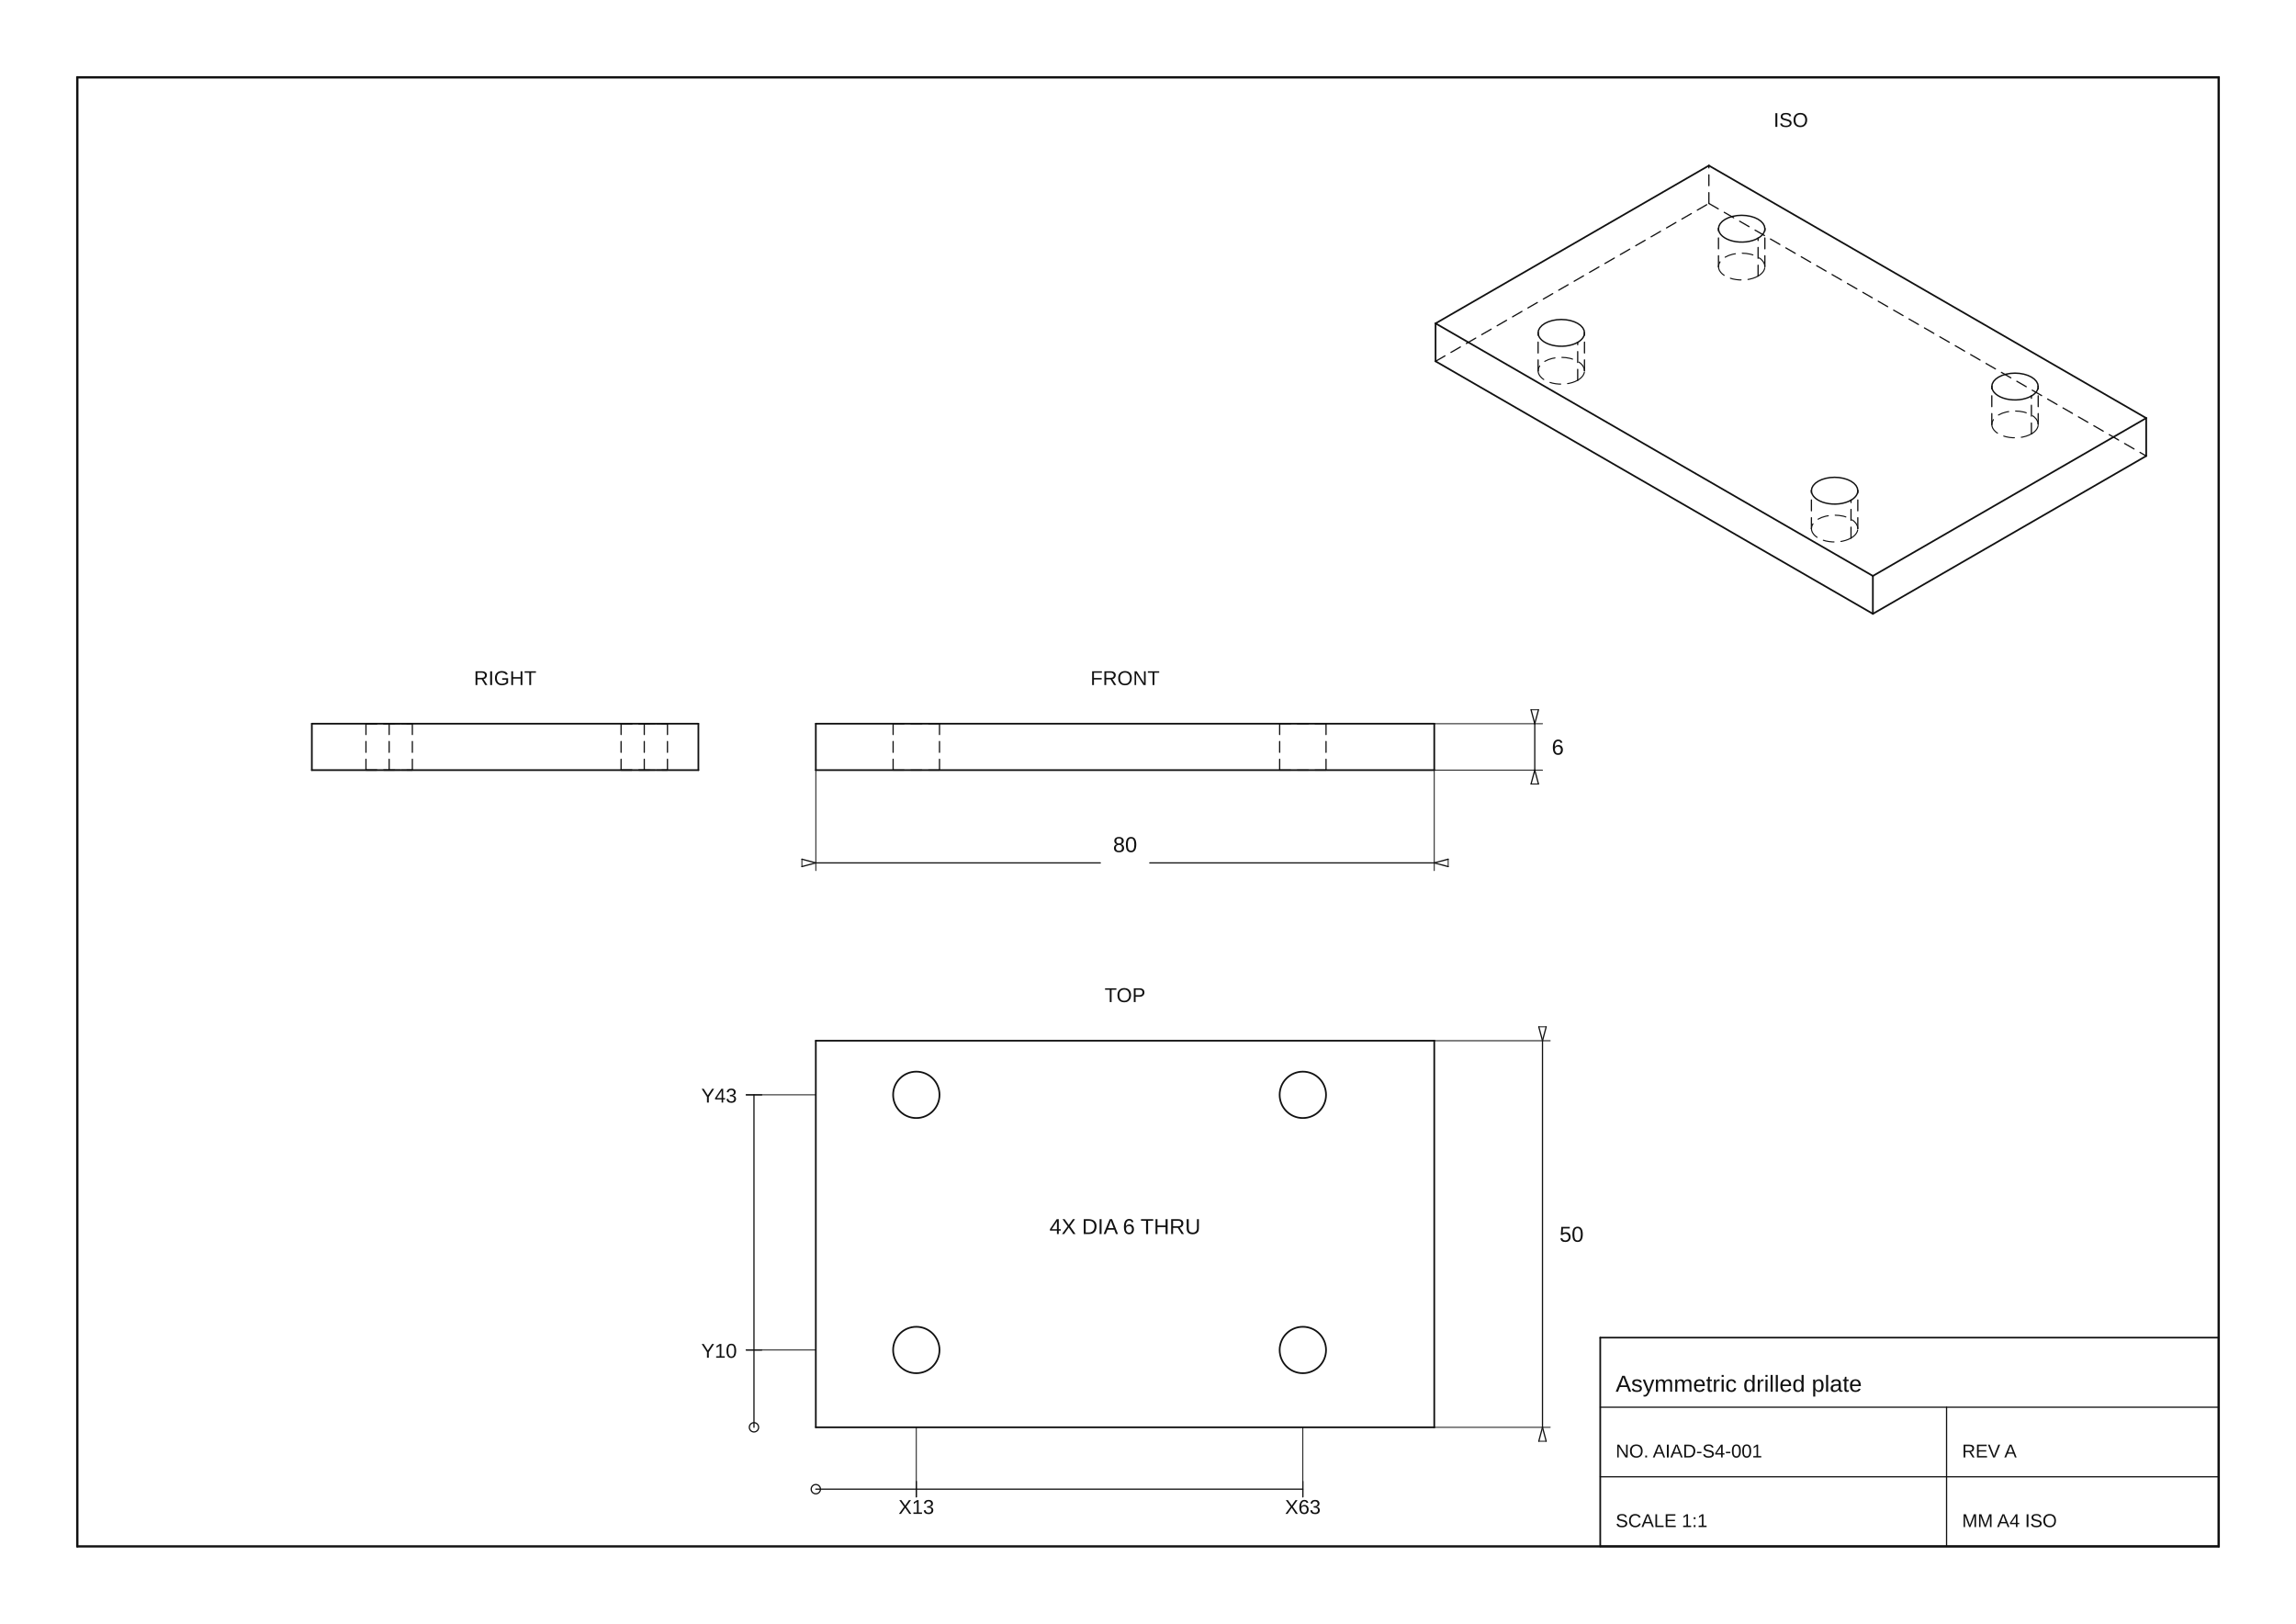
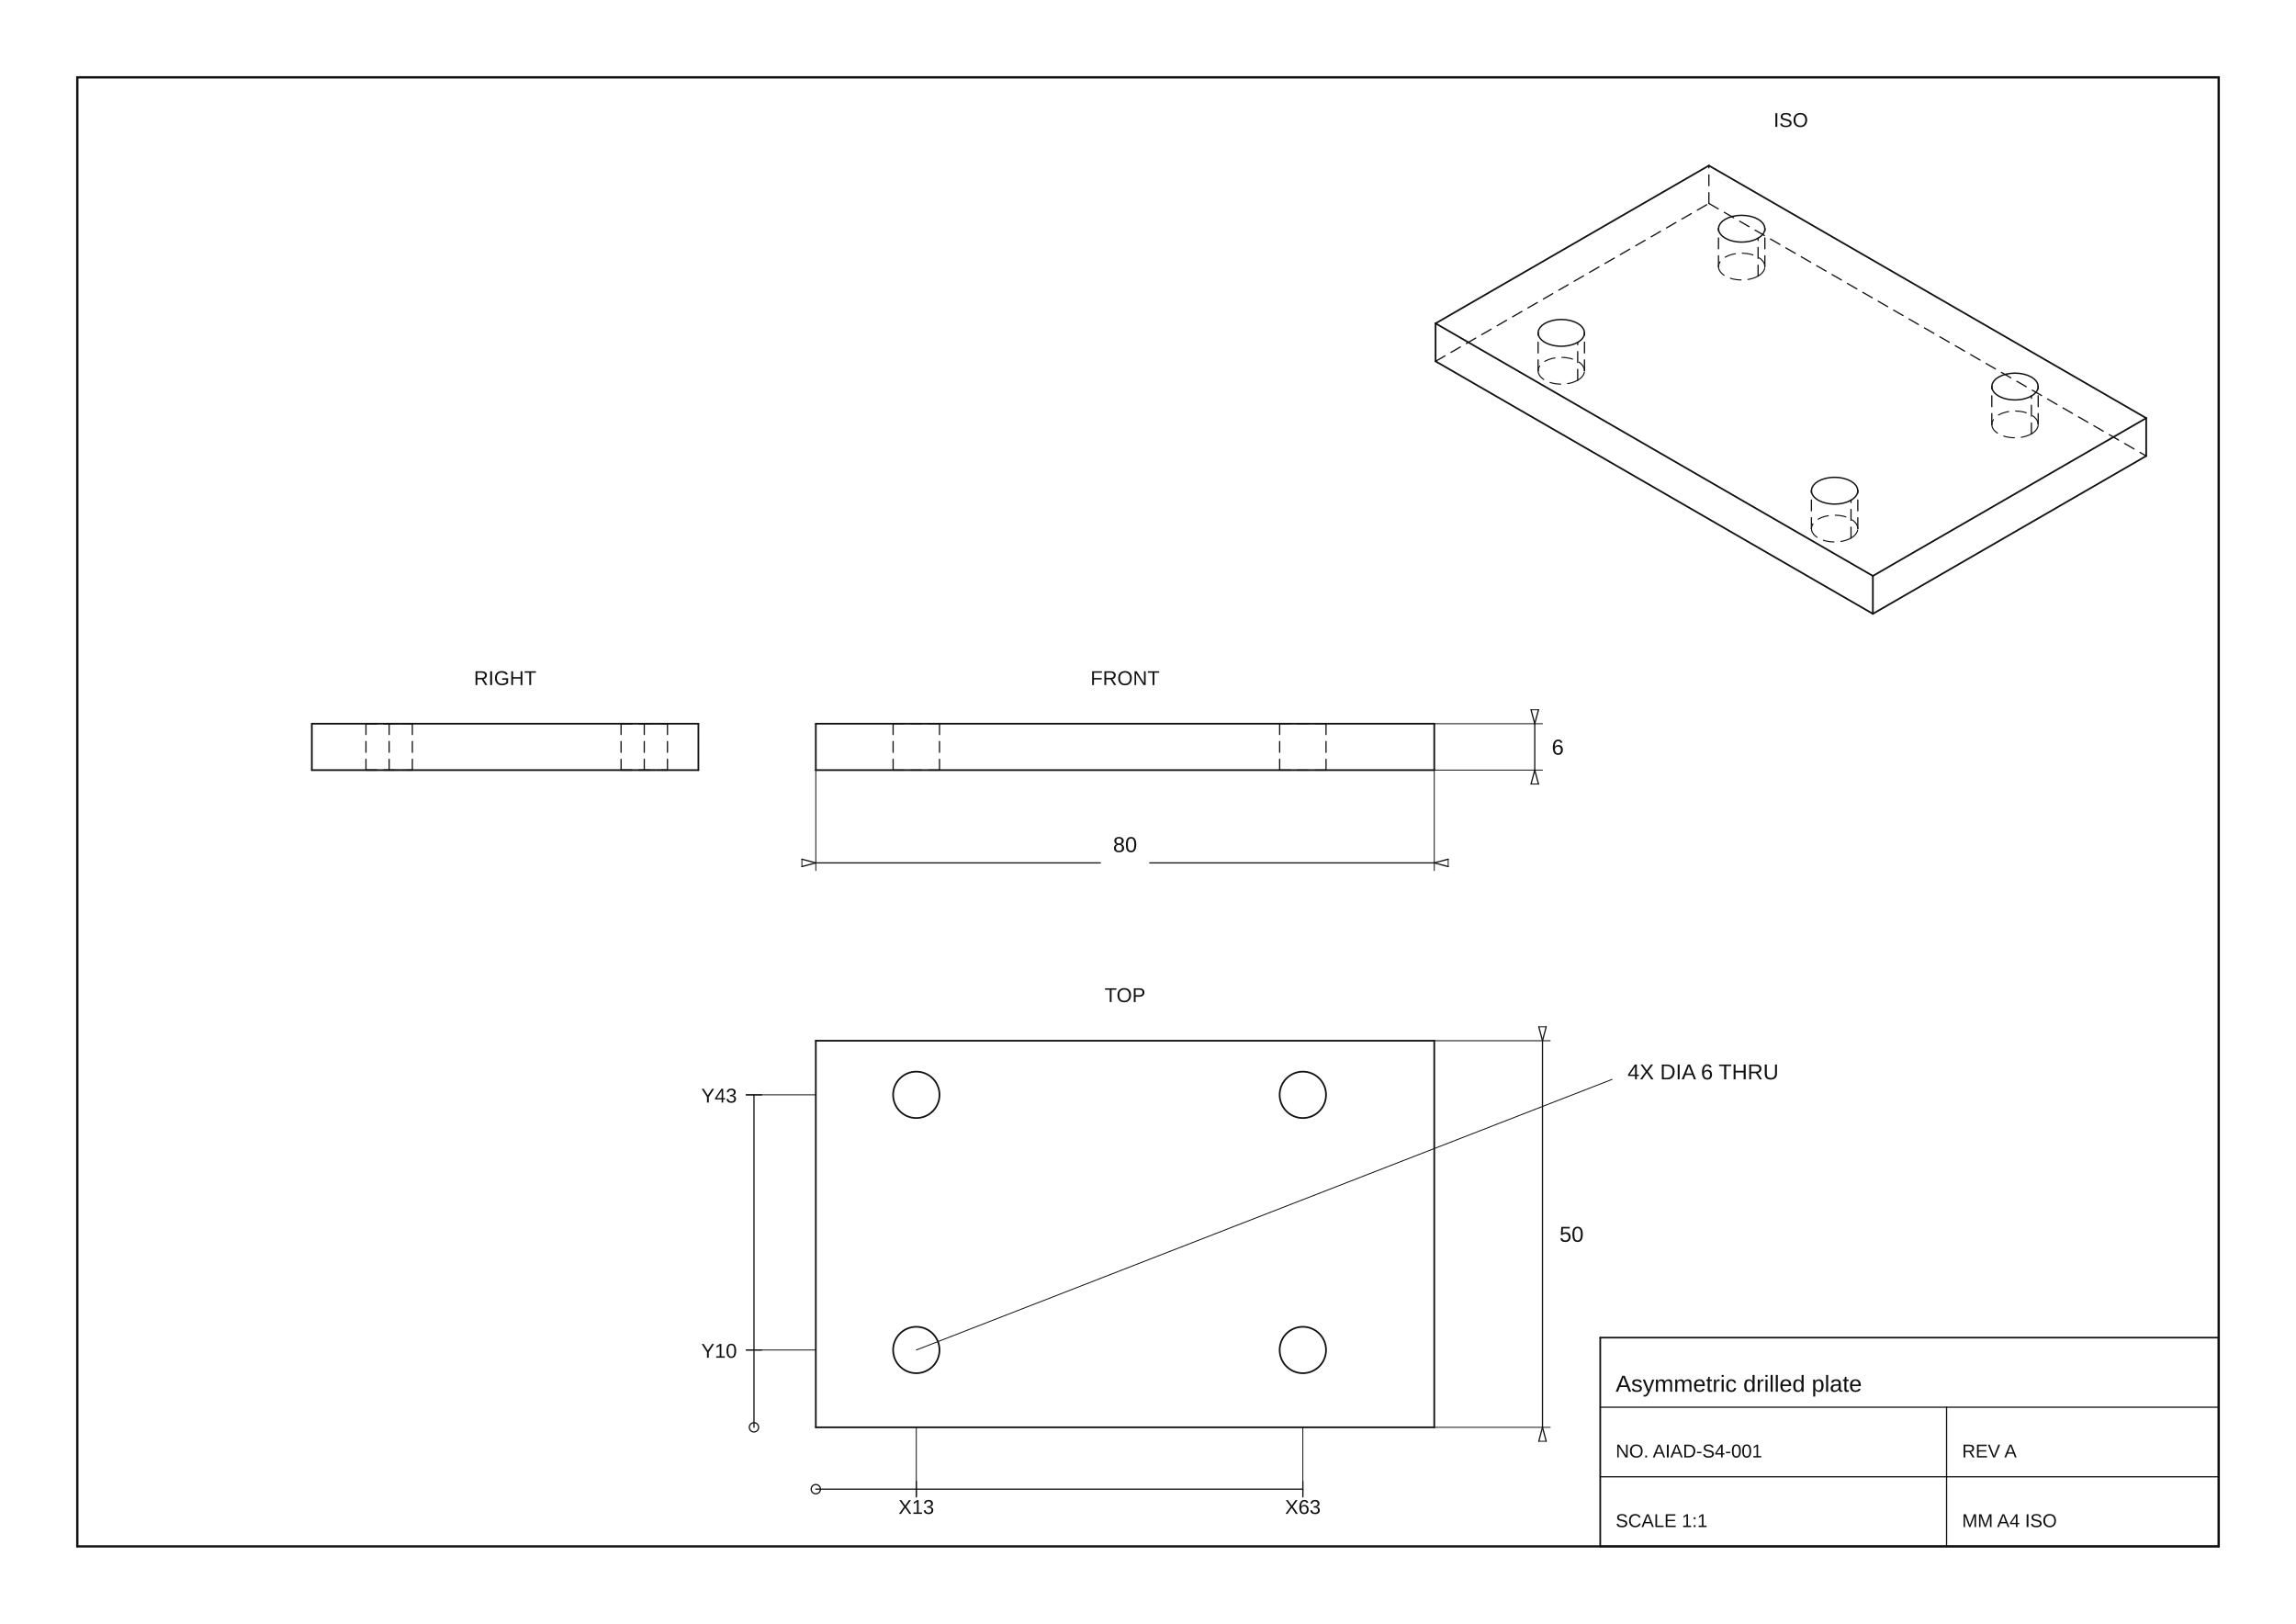
<svg xmlns="http://www.w3.org/2000/svg" width="297mm" height="210mm" viewBox="0 0 297 210" version="1.1">
  <g transform="translate(0 210) scale(1 -1)" fill="none" stroke="#111" stroke-linecap="round" stroke-linejoin="round">
    <line data-layer="BORDER" stroke-width="0.3" stroke-dasharray="none" x1="10" y1="10" x2="287" y2="10" />
    <line data-layer="BORDER" stroke-width="0.3" stroke-dasharray="none" x1="287" y1="10" x2="287" y2="200" />
    <line data-layer="BORDER" stroke-width="0.3" stroke-dasharray="none" x1="287" y1="200" x2="10" y2="200" />
    <line data-layer="BORDER" stroke-width="0.3" stroke-dasharray="none" x1="10" y1="200" x2="10" y2="10" />
    <line data-layer="VISIBLE" stroke-width="0.22" stroke-dasharray="none" x1="105.53" y1="110.4" x2="105.53" y2="116.4" />
    <line data-layer="VISIBLE" stroke-width="0.22" stroke-dasharray="none" x1="105.53" y1="110.4" x2="185.53" y2="110.4" />
    <line data-layer="VISIBLE" stroke-width="0.22" stroke-dasharray="none" x1="105.53" y1="116.4" x2="185.53" y2="116.4" />
    <line data-layer="HIDDEN" stroke-width="0.16" stroke-dasharray="1.4 0.9" x1="115.53" y1="110.4" x2="115.53" y2="116.4" />
    <line data-layer="HIDDEN" stroke-width="0.16" stroke-dasharray="1.4 0.9" x1="121.53" y1="110.4" x2="115.53" y2="110.4" />
    <line data-layer="HIDDEN" stroke-width="0.16" stroke-dasharray="1.4 0.9" x1="121.53" y1="116.4" x2="115.53" y2="116.4" />
    <line data-layer="HIDDEN" stroke-width="0.16" stroke-dasharray="1.4 0.9" x1="121.53" y1="110.4" x2="121.53" y2="116.4" />
    <line data-layer="HIDDEN" stroke-width="0.16" stroke-dasharray="1.4 0.9" x1="165.53" y1="110.4" x2="165.53" y2="116.4" />
    <line data-layer="HIDDEN" stroke-width="0.16" stroke-dasharray="1.4 0.9" x1="171.53" y1="110.4" x2="165.53" y2="110.4" />
    <line data-layer="HIDDEN" stroke-width="0.16" stroke-dasharray="1.4 0.9" x1="171.53" y1="116.4" x2="165.53" y2="116.4" />
    <line data-layer="HIDDEN" stroke-width="0.16" stroke-dasharray="1.4 0.9" x1="171.53" y1="110.4" x2="171.53" y2="116.4" />
    <line data-layer="VISIBLE" stroke-width="0.22" stroke-dasharray="none" x1="185.53" y1="110.4" x2="185.53" y2="116.4" />
    <circle data-layer="VISIBLE" stroke-width="0.22" stroke-dasharray="none" cx="118.53" cy="35.4" r="3" />
    <circle data-layer="VISIBLE" stroke-width="0.22" stroke-dasharray="none" cx="118.53" cy="68.4" r="3" />
    <circle data-layer="VISIBLE" stroke-width="0.22" stroke-dasharray="none" cx="168.53" cy="35.4" r="3" />
    <circle data-layer="VISIBLE" stroke-width="0.22" stroke-dasharray="none" cx="168.53" cy="68.4" r="3" />
    <line data-layer="VISIBLE" stroke-width="0.22" stroke-dasharray="none" x1="105.53" y1="25.4" x2="105.53" y2="75.4" />
    <line data-layer="VISIBLE" stroke-width="0.22" stroke-dasharray="none" x1="105.53" y1="25.4" x2="185.53" y2="25.4" />
    <line data-layer="VISIBLE" stroke-width="0.22" stroke-dasharray="none" x1="105.53" y1="75.4" x2="185.53" y2="75.4" />
    <line data-layer="VISIBLE" stroke-width="0.22" stroke-dasharray="none" x1="185.53" y1="25.4" x2="185.53" y2="75.4" />
    <line data-layer="VISIBLE" stroke-width="0.22" stroke-dasharray="none" x1="40.34" y1="110.4" x2="40.34" y2="116.4" />
    <line data-layer="VISIBLE" stroke-width="0.22" stroke-dasharray="none" x1="40.34" y1="110.4" x2="90.34" y2="110.4" />
    <line data-layer="VISIBLE" stroke-width="0.22" stroke-dasharray="none" x1="40.34" y1="116.4" x2="90.34" y2="116.4" />
    <line data-layer="HIDDEN" stroke-width="0.16" stroke-dasharray="1.4 0.9" x1="47.34" y1="110.4" x2="47.34" y2="116.4" />
    <line data-layer="HIDDEN" stroke-width="0.16" stroke-dasharray="1.4 0.9" x1="47.34" y1="110.4" x2="50.34" y2="110.4" />
    <line data-layer="HIDDEN" stroke-width="0.16" stroke-dasharray="1.4 0.9" x1="53.34" y1="110.4" x2="47.34" y2="110.4" />
    <line data-layer="HIDDEN" stroke-width="0.16" stroke-dasharray="1.4 0.9" x1="47.34" y1="116.4" x2="50.34" y2="116.4" />
    <line data-layer="HIDDEN" stroke-width="0.16" stroke-dasharray="1.4 0.9" x1="53.34" y1="116.4" x2="47.34" y2="116.4" />
    <line data-layer="HIDDEN" stroke-width="0.16" stroke-dasharray="1.4 0.9" x1="50.34" y1="110.4" x2="50.34" y2="116.4" />
    <line data-layer="HIDDEN" stroke-width="0.16" stroke-dasharray="1.4 0.9" x1="50.34" y1="110.4" x2="53.34" y2="110.4" />
    <line data-layer="HIDDEN" stroke-width="0.16" stroke-dasharray="1.4 0.9" x1="50.34" y1="116.4" x2="53.34" y2="116.4" />
    <line data-layer="HIDDEN" stroke-width="0.16" stroke-dasharray="1.4 0.9" x1="53.34" y1="110.4" x2="53.34" y2="116.4" />
    <line data-layer="HIDDEN" stroke-width="0.16" stroke-dasharray="1.4 0.9" x1="80.34" y1="110.4" x2="80.34" y2="116.4" />
    <line data-layer="HIDDEN" stroke-width="0.16" stroke-dasharray="1.4 0.9" x1="80.34" y1="110.4" x2="83.34" y2="110.4" />
    <line data-layer="HIDDEN" stroke-width="0.16" stroke-dasharray="1.4 0.9" x1="86.34" y1="110.4" x2="80.34" y2="110.4" />
    <line data-layer="HIDDEN" stroke-width="0.16" stroke-dasharray="1.4 0.9" x1="80.34" y1="116.4" x2="83.34" y2="116.4" />
    <line data-layer="HIDDEN" stroke-width="0.16" stroke-dasharray="1.4 0.9" x1="86.34" y1="116.4" x2="80.34" y2="116.4" />
    <line data-layer="HIDDEN" stroke-width="0.16" stroke-dasharray="1.4 0.9" x1="83.34" y1="110.4" x2="83.34" y2="116.4" />
    <line data-layer="HIDDEN" stroke-width="0.16" stroke-dasharray="1.4 0.9" x1="83.34" y1="110.4" x2="86.34" y2="110.4" />
    <line data-layer="HIDDEN" stroke-width="0.16" stroke-dasharray="1.4 0.9" x1="83.34" y1="116.4" x2="86.34" y2="116.4" />
    <line data-layer="HIDDEN" stroke-width="0.16" stroke-dasharray="1.4 0.9" x1="86.34" y1="110.4" x2="86.34" y2="116.4" />
    <line data-layer="VISIBLE" stroke-width="0.22" stroke-dasharray="none" x1="90.34" y1="110.4" x2="90.34" y2="116.4" />
    <line data-layer="VISIBLE" stroke-width="0.22" stroke-dasharray="none" x1="185.698" y1="163.274" x2="185.698" y2="168.173" />
    <line data-layer="HIDDEN" stroke-width="0.16" stroke-dasharray="1.4 0.9" x1="185.698" y1="163.274" x2="221.053" y2="183.687" />
    <line data-layer="VISIBLE" stroke-width="0.22" stroke-dasharray="none" x1="185.698" y1="163.274" x2="242.267" y2="130.614" />
    <line data-layer="VISIBLE" stroke-width="0.22" stroke-dasharray="none" x1="185.698" y1="168.173" x2="221.053" y2="188.586" />
    <line data-layer="VISIBLE" stroke-width="0.22" stroke-dasharray="none" x1="185.698" y1="168.173" x2="242.267" y2="135.513" />
    <line data-layer="HIDDEN" stroke-width="0.16" stroke-dasharray="1.4 0.9" x1="198.962" y1="162.049" x2="198.962" y2="166.948" />
    <line data-layer="HIDDEN" stroke-width="0.16" stroke-dasharray="1.4 0.9" x1="204.083" y1="160.825" x2="204.083" y2="165.724" />
    <line data-layer="HIDDEN" stroke-width="0.16" stroke-dasharray="1.4 0.9" x1="204.962" y1="162.049" x2="204.962" y2="166.948" />
    <line data-layer="HIDDEN" stroke-width="0.16" stroke-dasharray="1.4 0.9" x1="221.053" y1="183.687" x2="221.053" y2="188.586" />
    <line data-layer="HIDDEN" stroke-width="0.16" stroke-dasharray="1.4 0.9" x1="221.053" y1="183.687" x2="277.622" y2="151.027" />
    <line data-layer="VISIBLE" stroke-width="0.22" stroke-dasharray="none" x1="221.053" y1="188.586" x2="277.622" y2="155.926" />
    <line data-layer="HIDDEN" stroke-width="0.16" stroke-dasharray="1.4 0.9" x1="222.296" y1="175.522" x2="222.296" y2="180.421" />
    <line data-layer="HIDDEN" stroke-width="0.16" stroke-dasharray="1.4 0.9" x1="227.417" y1="174.297" x2="227.417" y2="179.196" />
    <line data-layer="HIDDEN" stroke-width="0.16" stroke-dasharray="1.4 0.9" x1="228.296" y1="175.522" x2="228.296" y2="180.421" />
    <line data-layer="HIDDEN" stroke-width="0.16" stroke-dasharray="1.4 0.9" x1="234.317" y1="141.637" x2="234.317" y2="146.536" />
    <line data-layer="HIDDEN" stroke-width="0.16" stroke-dasharray="1.4 0.9" x1="239.438" y1="140.412" x2="239.438" y2="145.311" />
    <line data-layer="HIDDEN" stroke-width="0.16" stroke-dasharray="1.4 0.9" x1="240.317" y1="141.637" x2="240.317" y2="146.536" />
    <line data-layer="VISIBLE" stroke-width="0.22" stroke-dasharray="none" x1="242.267" y1="130.614" x2="242.267" y2="135.513" />
    <line data-layer="VISIBLE" stroke-width="0.22" stroke-dasharray="none" x1="242.267" y1="130.614" x2="277.622" y2="151.027" />
    <line data-layer="VISIBLE" stroke-width="0.22" stroke-dasharray="none" x1="242.267" y1="135.513" x2="277.622" y2="155.926" />
    <line data-layer="HIDDEN" stroke-width="0.16" stroke-dasharray="1.4 0.9" x1="257.651" y1="155.109" x2="257.651" y2="160.008" />
    <line data-layer="HIDDEN" stroke-width="0.16" stroke-dasharray="1.4 0.9" x1="262.773" y1="153.885" x2="262.773" y2="158.784" />
    <line data-layer="HIDDEN" stroke-width="0.16" stroke-dasharray="1.4 0.9" x1="263.651" y1="155.109" x2="263.651" y2="160.008" />
    <line data-layer="VISIBLE" stroke-width="0.22" stroke-dasharray="none" x1="277.622" y1="151.027" x2="277.622" y2="155.926" />
    <polyline data-layer="HIDDEN" stroke-width="0.14" stroke-dasharray="1.4 0.9" points="198.962,162.049 198.994,161.795 199.091,161.547 199.25,161.309 199.467,161.087 199.739,160.886 200.058,160.711 200.419,160.564 200.813,160.449 201.233,160.369 201.667,160.326 202.109,160.32 202.547,160.351 202.972,160.419 203.376,160.522 203.749,160.658 204.083,160.825" />
    <polyline data-layer="HIDDEN" stroke-width="0.14" stroke-dasharray="1.4 0.9" points="204.962,162.049 204.904,162.387 204.733,162.712 204.456,163.012 204.083,163.274 203.628,163.49 203.11,163.65 202.547,163.748 201.962,163.782 201.376,163.748 200.813,163.65 200.295,163.49 199.84,163.274 199.467,163.012 199.19,162.712 199.019,162.387 198.962,162.049" />
    <polyline data-layer="VISIBLE" stroke-width="0.18" stroke-dasharray="none" points="198.962,166.948 198.994,166.694 199.091,166.446 199.25,166.208 199.467,165.986 199.739,165.785 200.058,165.61 200.419,165.463 200.813,165.348 201.233,165.268 201.667,165.225 202.109,165.219 202.547,165.25 202.972,165.318 203.376,165.421 203.749,165.557 204.083,165.724" />
    <polyline data-layer="VISIBLE" stroke-width="0.18" stroke-dasharray="none" points="204.962,166.948 204.904,167.286 204.733,167.611 204.456,167.911 204.083,168.173 203.628,168.389 203.11,168.549 202.547,168.647 201.962,168.681 201.376,168.647 200.813,168.549 200.295,168.389 199.84,168.173 199.467,167.911 199.19,167.611 199.019,167.286 198.962,166.948" />
    <polyline data-layer="HIDDEN" stroke-width="0.14" stroke-dasharray="1.4 0.9" points="204.083,160.825 204.184,160.886 204.281,160.951 204.371,161.018 204.456,161.087 204.535,161.159 204.607,161.233 204.673,161.309 204.733,161.387 204.786,161.466 204.832,161.547 204.872,161.629 204.904,161.712 204.929,161.795 204.947,161.88 204.958,161.965 204.962,162.049" />
    <polyline data-layer="VISIBLE" stroke-width="0.18" stroke-dasharray="none" points="204.083,165.724 204.184,165.785 204.281,165.85 204.371,165.917 204.456,165.986 204.535,166.058 204.607,166.132 204.673,166.208 204.733,166.286 204.786,166.365 204.832,166.446 204.872,166.528 204.904,166.611 204.929,166.694 204.947,166.779 204.958,166.863 204.962,166.948" />
    <polyline data-layer="HIDDEN" stroke-width="0.14" stroke-dasharray="1.4 0.9" points="222.296,175.522 222.329,175.268 222.425,175.019 222.584,174.781 222.802,174.559 223.073,174.359 223.393,174.183 223.754,174.036 224.148,173.921 224.567,173.842 225.002,173.798 225.443,173.792 225.881,173.823 226.307,173.891 226.71,173.994 227.083,174.13 227.417,174.297" />
    <polyline data-layer="HIDDEN" stroke-width="0.14" stroke-dasharray="1.4 0.9" points="228.296,175.522 228.238,175.86 228.068,176.185 227.79,176.484 227.417,176.746 226.963,176.962 226.444,177.122 225.881,177.22 225.296,177.254 224.711,177.22 224.148,177.122 223.629,176.962 223.175,176.746 222.802,176.484 222.524,176.185 222.354,175.86 222.296,175.522" />
    <polyline data-layer="VISIBLE" stroke-width="0.18" stroke-dasharray="none" points="222.296,180.421 222.329,180.167 222.425,179.918 222.584,179.68 222.802,179.458 223.073,179.257 223.393,179.082 223.754,178.935 224.148,178.82 224.567,178.741 225.002,178.697 225.443,178.691 225.881,178.722 226.307,178.79 226.71,178.893 227.083,179.029 227.417,179.196" />
    <polyline data-layer="VISIBLE" stroke-width="0.18" stroke-dasharray="none" points="228.296,180.421 228.238,180.759 228.068,181.083 227.79,181.383 227.417,181.645 226.963,181.861 226.444,182.021 225.881,182.119 225.296,182.153 224.711,182.119 224.148,182.021 223.629,181.861 223.175,181.645 222.802,181.383 222.524,181.083 222.354,180.759 222.296,180.421" />
    <polyline data-layer="HIDDEN" stroke-width="0.14" stroke-dasharray="1.4 0.9" points="227.417,174.297 227.519,174.359 227.615,174.423 227.706,174.49 227.79,174.559 227.869,174.631 227.942,174.705 228.008,174.781 228.068,174.859 228.121,174.938 228.167,175.019 228.206,175.101 228.238,175.184 228.264,175.268 228.282,175.352 228.292,175.437 228.296,175.522" />
    <polyline data-layer="VISIBLE" stroke-width="0.18" stroke-dasharray="none" points="227.417,179.196 227.519,179.257 227.615,179.322 227.706,179.389 227.79,179.458 227.869,179.53 227.942,179.604 228.008,179.68 228.068,179.758 228.121,179.837 228.167,179.918 228.206,180 228.238,180.083 228.264,180.167 228.282,180.251 228.292,180.336 228.296,180.421" />
    <polyline data-layer="HIDDEN" stroke-width="0.14" stroke-dasharray="1.4 0.9" points="234.317,141.637 234.349,141.383 234.446,141.134 234.605,140.897 234.822,140.675 235.094,140.474 235.414,140.298 235.775,140.151 236.169,140.037 236.588,139.957 237.023,139.913 237.464,139.907 237.902,139.938 238.328,140.006 238.731,140.11 239.104,140.246 239.438,140.412" />
    <polyline data-layer="HIDDEN" stroke-width="0.14" stroke-dasharray="1.4 0.9" points="240.317,141.637 240.259,141.975 240.088,142.3 239.811,142.599 239.438,142.862 238.984,143.077 238.465,143.237 237.902,143.336 237.317,143.369 236.732,143.336 236.169,143.237 235.65,143.077 235.196,142.862 234.822,142.599 234.545,142.3 234.374,141.975 234.317,141.637" />
    <polyline data-layer="VISIBLE" stroke-width="0.18" stroke-dasharray="none" points="234.317,146.536 234.349,146.282 234.446,146.033 234.605,145.796 234.822,145.574 235.094,145.373 235.414,145.197 235.775,145.05 236.169,144.936 236.588,144.856 237.023,144.812 237.464,144.806 237.902,144.837 238.328,144.905 238.731,145.009 239.104,145.145 239.438,145.311" />
    <polyline data-layer="VISIBLE" stroke-width="0.18" stroke-dasharray="none" points="240.317,146.536 240.259,146.874 240.088,147.199 239.811,147.498 239.438,147.761 238.984,147.976 238.465,148.136 237.902,148.235 237.317,148.268 236.732,148.235 236.169,148.136 235.65,147.976 235.196,147.761 234.822,147.498 234.545,147.199 234.374,146.874 234.317,146.536" />
    <polyline data-layer="HIDDEN" stroke-width="0.14" stroke-dasharray="1.4 0.9" points="239.438,140.412 239.54,140.474 239.636,140.538 239.726,140.605 239.811,140.675 239.89,140.747 239.963,140.821 240.029,140.897 240.088,140.974 240.141,141.054 240.188,141.134 240.227,141.216 240.259,141.299 240.284,141.383 240.302,141.467 240.313,141.552 240.317,141.637" />
    <polyline data-layer="VISIBLE" stroke-width="0.18" stroke-dasharray="none" points="239.438,145.311 239.54,145.373 239.636,145.437 239.726,145.504 239.811,145.574 239.89,145.646 239.963,145.72 240.029,145.796 240.088,145.873 240.141,145.953 240.188,146.033 240.227,146.115 240.259,146.198 240.284,146.282 240.302,146.366 240.313,146.451 240.317,146.536" />
    <polyline data-layer="HIDDEN" stroke-width="0.14" stroke-dasharray="1.4 0.9" points="257.651,155.109 257.684,154.855 257.781,154.606 257.939,154.369 258.157,154.147 258.429,153.946 258.748,153.77 259.109,153.624 259.503,153.509 259.922,153.429 260.357,153.386 260.799,153.379 261.237,153.41 261.662,153.478 262.066,153.582 262.438,153.718 262.773,153.885" />
    <polyline data-layer="HIDDEN" stroke-width="0.14" stroke-dasharray="1.4 0.9" points="263.651,155.109 263.594,155.447 263.423,155.772 263.146,156.072 262.773,156.334 262.318,156.549 261.799,156.709 261.237,156.808 260.651,156.841 260.066,156.808 259.503,156.709 258.985,156.549 258.53,156.334 258.157,156.072 257.88,155.772 257.709,155.447 257.651,155.109" />
    <polyline data-layer="VISIBLE" stroke-width="0.18" stroke-dasharray="none" points="257.651,160.008 257.684,159.754 257.781,159.505 257.939,159.268 258.157,159.046 258.429,158.845 258.748,158.669 259.109,158.523 259.503,158.408 259.922,158.328 260.357,158.285 260.799,158.278 261.237,158.309 261.662,158.377 262.066,158.481 262.438,158.617 262.773,158.784" />
    <polyline data-layer="VISIBLE" stroke-width="0.18" stroke-dasharray="none" points="263.651,160.008 263.594,160.346 263.423,160.671 263.146,160.971 262.773,161.233 262.318,161.448 261.799,161.608 261.237,161.707 260.651,161.74 260.066,161.707 259.503,161.608 258.985,161.448 258.53,161.233 258.157,160.971 257.88,160.671 257.709,160.346 257.651,160.008" />
    <polyline data-layer="HIDDEN" stroke-width="0.14" stroke-dasharray="1.4 0.9" points="262.773,153.885 262.874,153.946 262.97,154.01 263.061,154.077 263.146,154.147 263.225,154.219 263.297,154.293 263.363,154.369 263.423,154.446 263.476,154.526 263.522,154.606 263.561,154.688 263.594,154.771 263.619,154.855 263.637,154.939 263.648,155.024 263.651,155.109" />
    <polyline data-layer="VISIBLE" stroke-width="0.18" stroke-dasharray="none" points="262.773,158.784 262.874,158.845 262.97,158.909 263.061,158.976 263.146,159.046 263.225,159.118 263.297,159.192 263.363,159.268 263.423,159.345 263.476,159.425 263.522,159.505 263.561,159.587 263.594,159.67 263.619,159.754 263.637,159.838 263.648,159.923 263.651,160.008" />
    <line data-layer="DIMENSIONS" stroke-width="0.12" stroke-dasharray="none" x1="105.53" y1="110.4" x2="105.53" y2="97.4" />
    <line data-layer="DIMENSIONS" stroke-width="0.12" stroke-dasharray="none" x1="185.53" y1="110.4" x2="185.53" y2="97.4" />
    <line data-layer="DIMENSIONS" stroke-width="0.16" stroke-dasharray="none" x1="105.53" y1="98.4" x2="142.33" y2="98.4" />
    <line data-layer="DIMENSIONS" stroke-width="0.16" stroke-dasharray="none" x1="148.73" y1="98.4" x2="185.53" y2="98.4" />
    <line data-layer="DIMENSIONS" stroke-width="0.16" stroke-dasharray="none" x1="105.53" y1="98.4" x2="103.73" y2="98.88" />
    <line data-layer="DIMENSIONS" stroke-width="0.16" stroke-dasharray="none" x1="105.53" y1="98.4" x2="103.73" y2="97.92" />
    <line data-layer="DIMENSIONS" stroke-width="0.12" stroke-dasharray="none" x1="103.73" y1="98.88" x2="103.73" y2="97.92" />
    <line data-layer="DIMENSIONS" stroke-width="0.16" stroke-dasharray="none" x1="185.53" y1="98.4" x2="187.33" y2="97.92" />
    <line data-layer="DIMENSIONS" stroke-width="0.16" stroke-dasharray="none" x1="185.53" y1="98.4" x2="187.33" y2="98.88" />
    <line data-layer="DIMENSIONS" stroke-width="0.12" stroke-dasharray="none" x1="187.33" y1="97.92" x2="187.33" y2="98.88" />
    <line data-layer="DIMENSIONS" stroke-width="0.12" stroke-dasharray="none" x1="185.53" y1="110.4" x2="199.53" y2="110.4" />
    <line data-layer="DIMENSIONS" stroke-width="0.12" stroke-dasharray="none" x1="185.53" y1="116.4" x2="199.53" y2="116.4" />
    <line data-layer="DIMENSIONS" stroke-width="0.16" stroke-dasharray="none" x1="198.53" y1="110.4" x2="198.53" y2="116.4" />
    <line data-layer="DIMENSIONS" stroke-width="0.16" stroke-dasharray="none" x1="198.53" y1="110.4" x2="198.05" y2="108.6" />
    <line data-layer="DIMENSIONS" stroke-width="0.16" stroke-dasharray="none" x1="198.53" y1="110.4" x2="199.01" y2="108.6" />
    <line data-layer="DIMENSIONS" stroke-width="0.12" stroke-dasharray="none" x1="198.05" y1="108.6" x2="199.01" y2="108.6" />
    <line data-layer="DIMENSIONS" stroke-width="0.16" stroke-dasharray="none" x1="198.53" y1="116.4" x2="199.01" y2="118.2" />
    <line data-layer="DIMENSIONS" stroke-width="0.16" stroke-dasharray="none" x1="198.53" y1="116.4" x2="198.05" y2="118.2" />
    <line data-layer="DIMENSIONS" stroke-width="0.12" stroke-dasharray="none" x1="199.01" y1="118.2" x2="198.05" y2="118.2" />
    <line data-layer="DIMENSIONS" stroke-width="0.12" stroke-dasharray="none" x1="185.53" y1="25.4" x2="200.53" y2="25.4" />
    <line data-layer="DIMENSIONS" stroke-width="0.12" stroke-dasharray="none" x1="185.53" y1="75.4" x2="200.53" y2="75.4" />
    <line data-layer="DIMENSIONS" stroke-width="0.16" stroke-dasharray="none" x1="199.53" y1="25.4" x2="199.53" y2="75.4" />
    <line data-layer="DIMENSIONS" stroke-width="0.16" stroke-dasharray="none" x1="199.53" y1="25.4" x2="199.05" y2="23.6" />
    <line data-layer="DIMENSIONS" stroke-width="0.16" stroke-dasharray="none" x1="199.53" y1="25.4" x2="200.01" y2="23.6" />
    <line data-layer="DIMENSIONS" stroke-width="0.12" stroke-dasharray="none" x1="199.05" y1="23.6" x2="200.01" y2="23.6" />
    <line data-layer="DIMENSIONS" stroke-width="0.16" stroke-dasharray="none" x1="199.53" y1="75.4" x2="200.01" y2="77.2" />
    <line data-layer="DIMENSIONS" stroke-width="0.16" stroke-dasharray="none" x1="199.53" y1="75.4" x2="199.05" y2="77.2" />
    <line data-layer="DIMENSIONS" stroke-width="0.12" stroke-dasharray="none" x1="200.01" y1="77.2" x2="199.05" y2="77.2" />
+     <line data-layer="DIMENSIONS" stroke-width="0.12" stroke-dasharray="none" x1="118.53" y1="35.4" x2="208.53" y2="70.4" />
    <line data-layer="DIMENSIONS" stroke-width="0.12" stroke-dasharray="none" x1="118.53" y1="25.4" x2="118.53" y2="16.4" />
    <line data-layer="DIMENSIONS" stroke-width="0.16" stroke-dasharray="none" x1="118.53" y1="16.4" x2="118.53" y2="18.4" />
    <line data-layer="DIMENSIONS" stroke-width="0.12" stroke-dasharray="none" x1="168.53" y1="25.4" x2="168.53" y2="16.4" />
    <line data-layer="DIMENSIONS" stroke-width="0.16" stroke-dasharray="none" x1="168.53" y1="16.4" x2="168.53" y2="18.4" />
    <line data-layer="DIMENSIONS" stroke-width="0.16" stroke-dasharray="none" x1="105.53" y1="17.4" x2="168.53" y2="17.4" />
    <circle data-layer="DIMENSIONS" stroke-width="0.16" stroke-dasharray="none" cx="105.53" cy="17.4" r="0.6" />
    <line data-layer="DIMENSIONS" stroke-width="0.12" stroke-dasharray="none" x1="105.53" y1="35.4" x2="96.53" y2="35.4" />
    <line data-layer="DIMENSIONS" stroke-width="0.16" stroke-dasharray="none" x1="96.53" y1="35.4" x2="98.53" y2="35.4" />
    <line data-layer="DIMENSIONS" stroke-width="0.12" stroke-dasharray="none" x1="105.53" y1="68.4" x2="96.53" y2="68.4" />
    <line data-layer="DIMENSIONS" stroke-width="0.16" stroke-dasharray="none" x1="96.53" y1="68.4" x2="98.53" y2="68.4" />
    <line data-layer="DIMENSIONS" stroke-width="0.16" stroke-dasharray="none" x1="97.53" y1="25.4" x2="97.53" y2="68.4" />
    <circle data-layer="DIMENSIONS" stroke-width="0.16" stroke-dasharray="none" cx="97.53" cy="25.4" r="0.6" />
    <line data-layer="TITLE" stroke-width="0.22" stroke-dasharray="none" x1="207" y1="10" x2="287" y2="10" />
    <line data-layer="TITLE" stroke-width="0.22" stroke-dasharray="none" x1="287" y1="10" x2="287" y2="37" />
    <line data-layer="TITLE" stroke-width="0.22" stroke-dasharray="none" x1="287" y1="37" x2="207" y2="37" />
    <line data-layer="TITLE" stroke-width="0.22" stroke-dasharray="none" x1="207" y1="37" x2="207" y2="10" />
    <line data-layer="TITLE" stroke-width="0.16" stroke-dasharray="none" x1="207" y1="19" x2="287" y2="19" />
    <line data-layer="TITLE" stroke-width="0.16" stroke-dasharray="none" x1="207" y1="28" x2="287" y2="28" />
    <line data-layer="TITLE" stroke-width="0.16" stroke-dasharray="none" x1="251.8" y1="10" x2="251.8" y2="28" />
  </g>
  <g fill="#111" stroke="none" font-family="Arial, Helvetica, sans-serif">
    <text x="145.53" y="88.6" font-size="2.6" text-anchor="middle" data-layer="ANNOTATION">FRONT</text>
    <text x="145.53" y="129.6" font-size="2.6" text-anchor="middle" data-layer="ANNOTATION">TOP</text>
    <text x="65.34" y="88.6" font-size="2.6" text-anchor="middle" data-layer="ANNOTATION">RIGHT</text>
    <text x="231.66" y="16.414" font-size="2.6" text-anchor="middle" data-layer="ANNOTATION">ISO</text>
-     <text x="145.53" y="110.2" font-size="2.8" text-anchor="middle" data-layer="DIMENSIONS">80</text>
-     <text x="200.73" y="97.6" font-size="2.8" text-anchor="start" data-layer="DIMENSIONS">6</text>
-     <text x="201.73" y="160.6" font-size="2.8" text-anchor="start" data-layer="DIMENSIONS">50</text>
-     <text x="145.53" y="159.6" font-size="2.8" text-anchor="middle" data-layer="DIMENSIONS">4X DIA 6 THRU</text>
-     <text x="118.53" y="195.8" font-size="2.6" text-anchor="middle" data-layer="DIMENSIONS">X13</text>
-     <text x="168.53" y="195.8" font-size="2.6" text-anchor="middle" data-layer="DIMENSIONS">X63</text>
-     <text x="95.33" y="175.6" font-size="2.6" text-anchor="end" data-layer="DIMENSIONS">Y10</text>
-     <text x="95.33" y="142.6" font-size="2.6" text-anchor="end" data-layer="DIMENSIONS">Y43</text>
+     <text x="145.53" y="110.2" font-size="2.8" text-anchor="middle" data-layer="DIMENSIONS" data-dimension-id="overall.x.80.">80</text>
+     <text x="200.73" y="97.6" font-size="2.8" text-anchor="start" data-layer="DIMENSIONS" data-dimension-id="overall.z.6.">6</text>
+     <text x="201.73" y="160.6" font-size="2.8" text-anchor="start" data-layer="DIMENSIONS" data-dimension-id="overall.y.50.">50</text>
+     <text x="210.53" y="139.6" font-size="2.8" text-anchor="start" data-layer="DIMENSIONS" data-dimension-id="hole_diameter.value.6.0,1,2,3">4X DIA 6 THRU</text>
+     <text x="118.53" y="195.8" font-size="2.6" text-anchor="middle" data-layer="DIMENSIONS" data-dimension-id="hole_coordinate.x.13.0,2">X13</text>
+     <text x="168.53" y="195.8" font-size="2.6" text-anchor="middle" data-layer="DIMENSIONS" data-dimension-id="hole_coordinate.x.63.1,3">X63</text>
+     <text x="95.33" y="175.6" font-size="2.6" text-anchor="end" data-layer="DIMENSIONS" data-dimension-id="hole_coordinate.y.10.0,1">Y10</text>
+     <text x="95.33" y="142.6" font-size="2.6" text-anchor="end" data-layer="DIMENSIONS" data-dimension-id="hole_coordinate.y.43.2,3">Y43</text>
    <text x="209" y="180" font-size="3" text-anchor="start" data-layer="TITLE">Asymmetric drilled plate</text>
    <text x="209" y="188.5" font-size="2.4" text-anchor="start" data-layer="TITLE">NO. AIAD-S4-001</text>
    <text x="253.8" y="188.5" font-size="2.4" text-anchor="start" data-layer="TITLE">REV A</text>
    <text x="209" y="197.5" font-size="2.4" text-anchor="start" data-layer="TITLE">SCALE 1:1</text>
    <text x="253.8" y="197.5" font-size="2.4" text-anchor="start" data-layer="TITLE">MM  A4  ISO</text>
  </g>
</svg>
